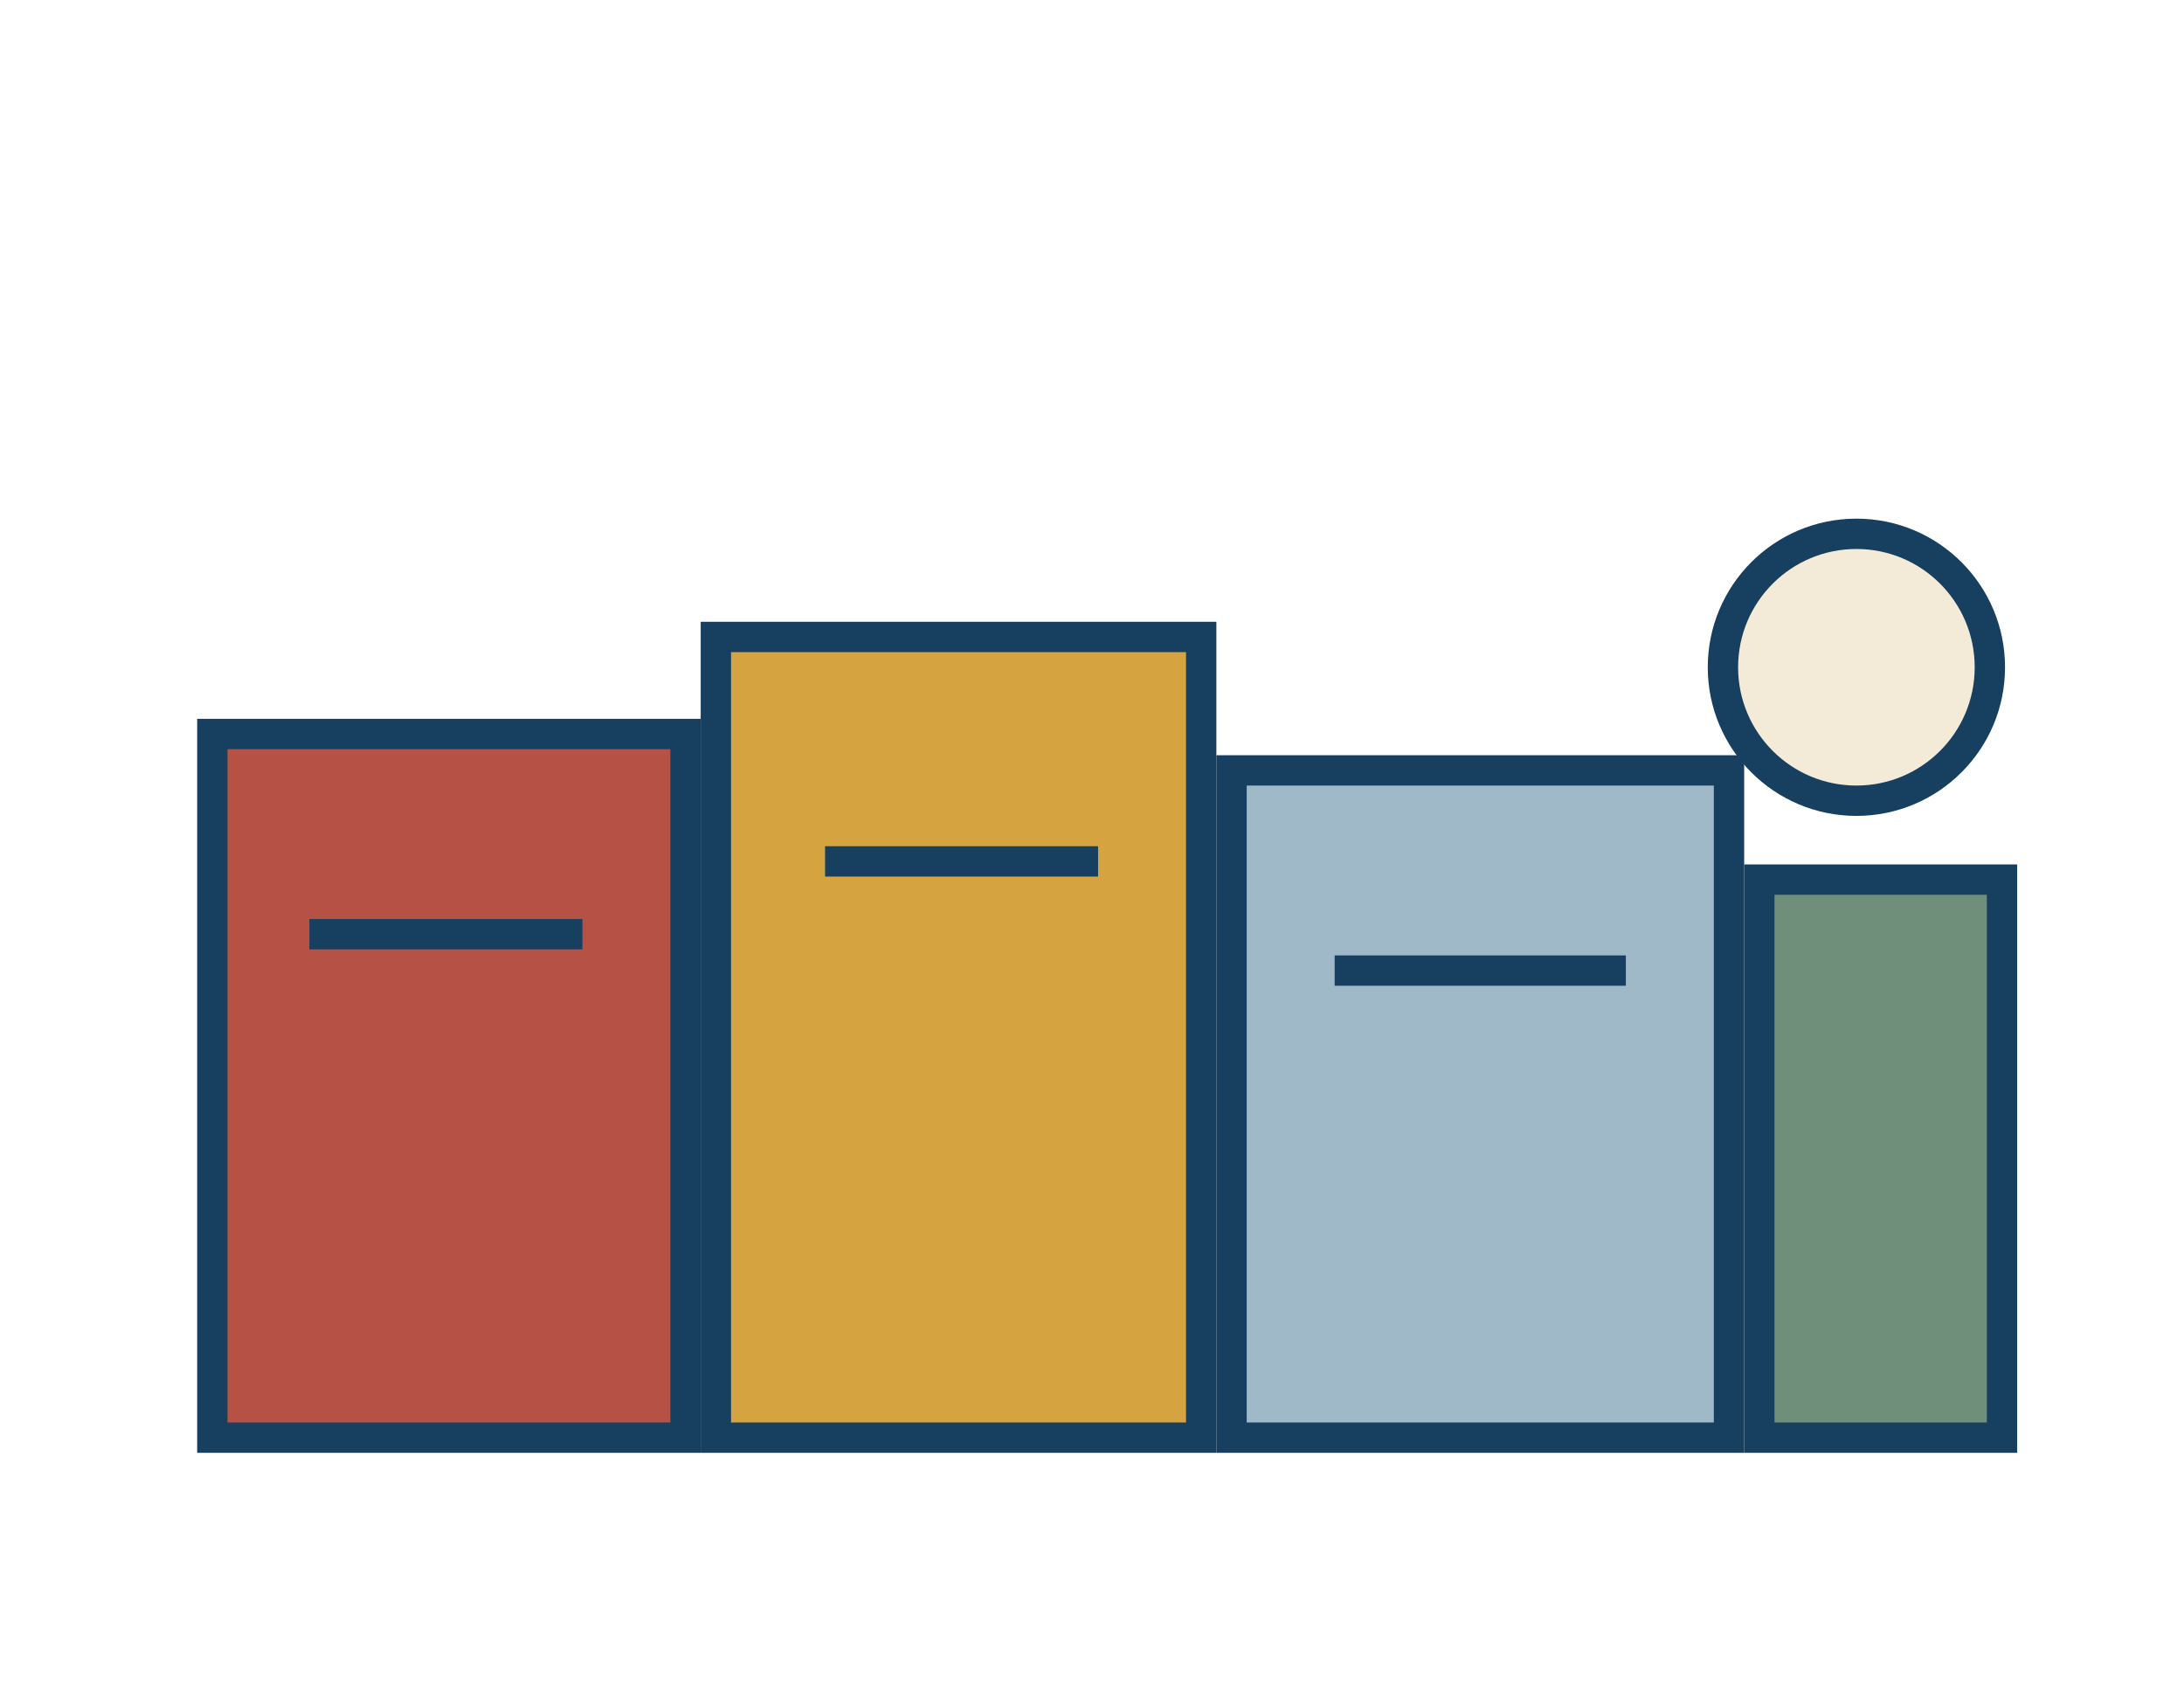
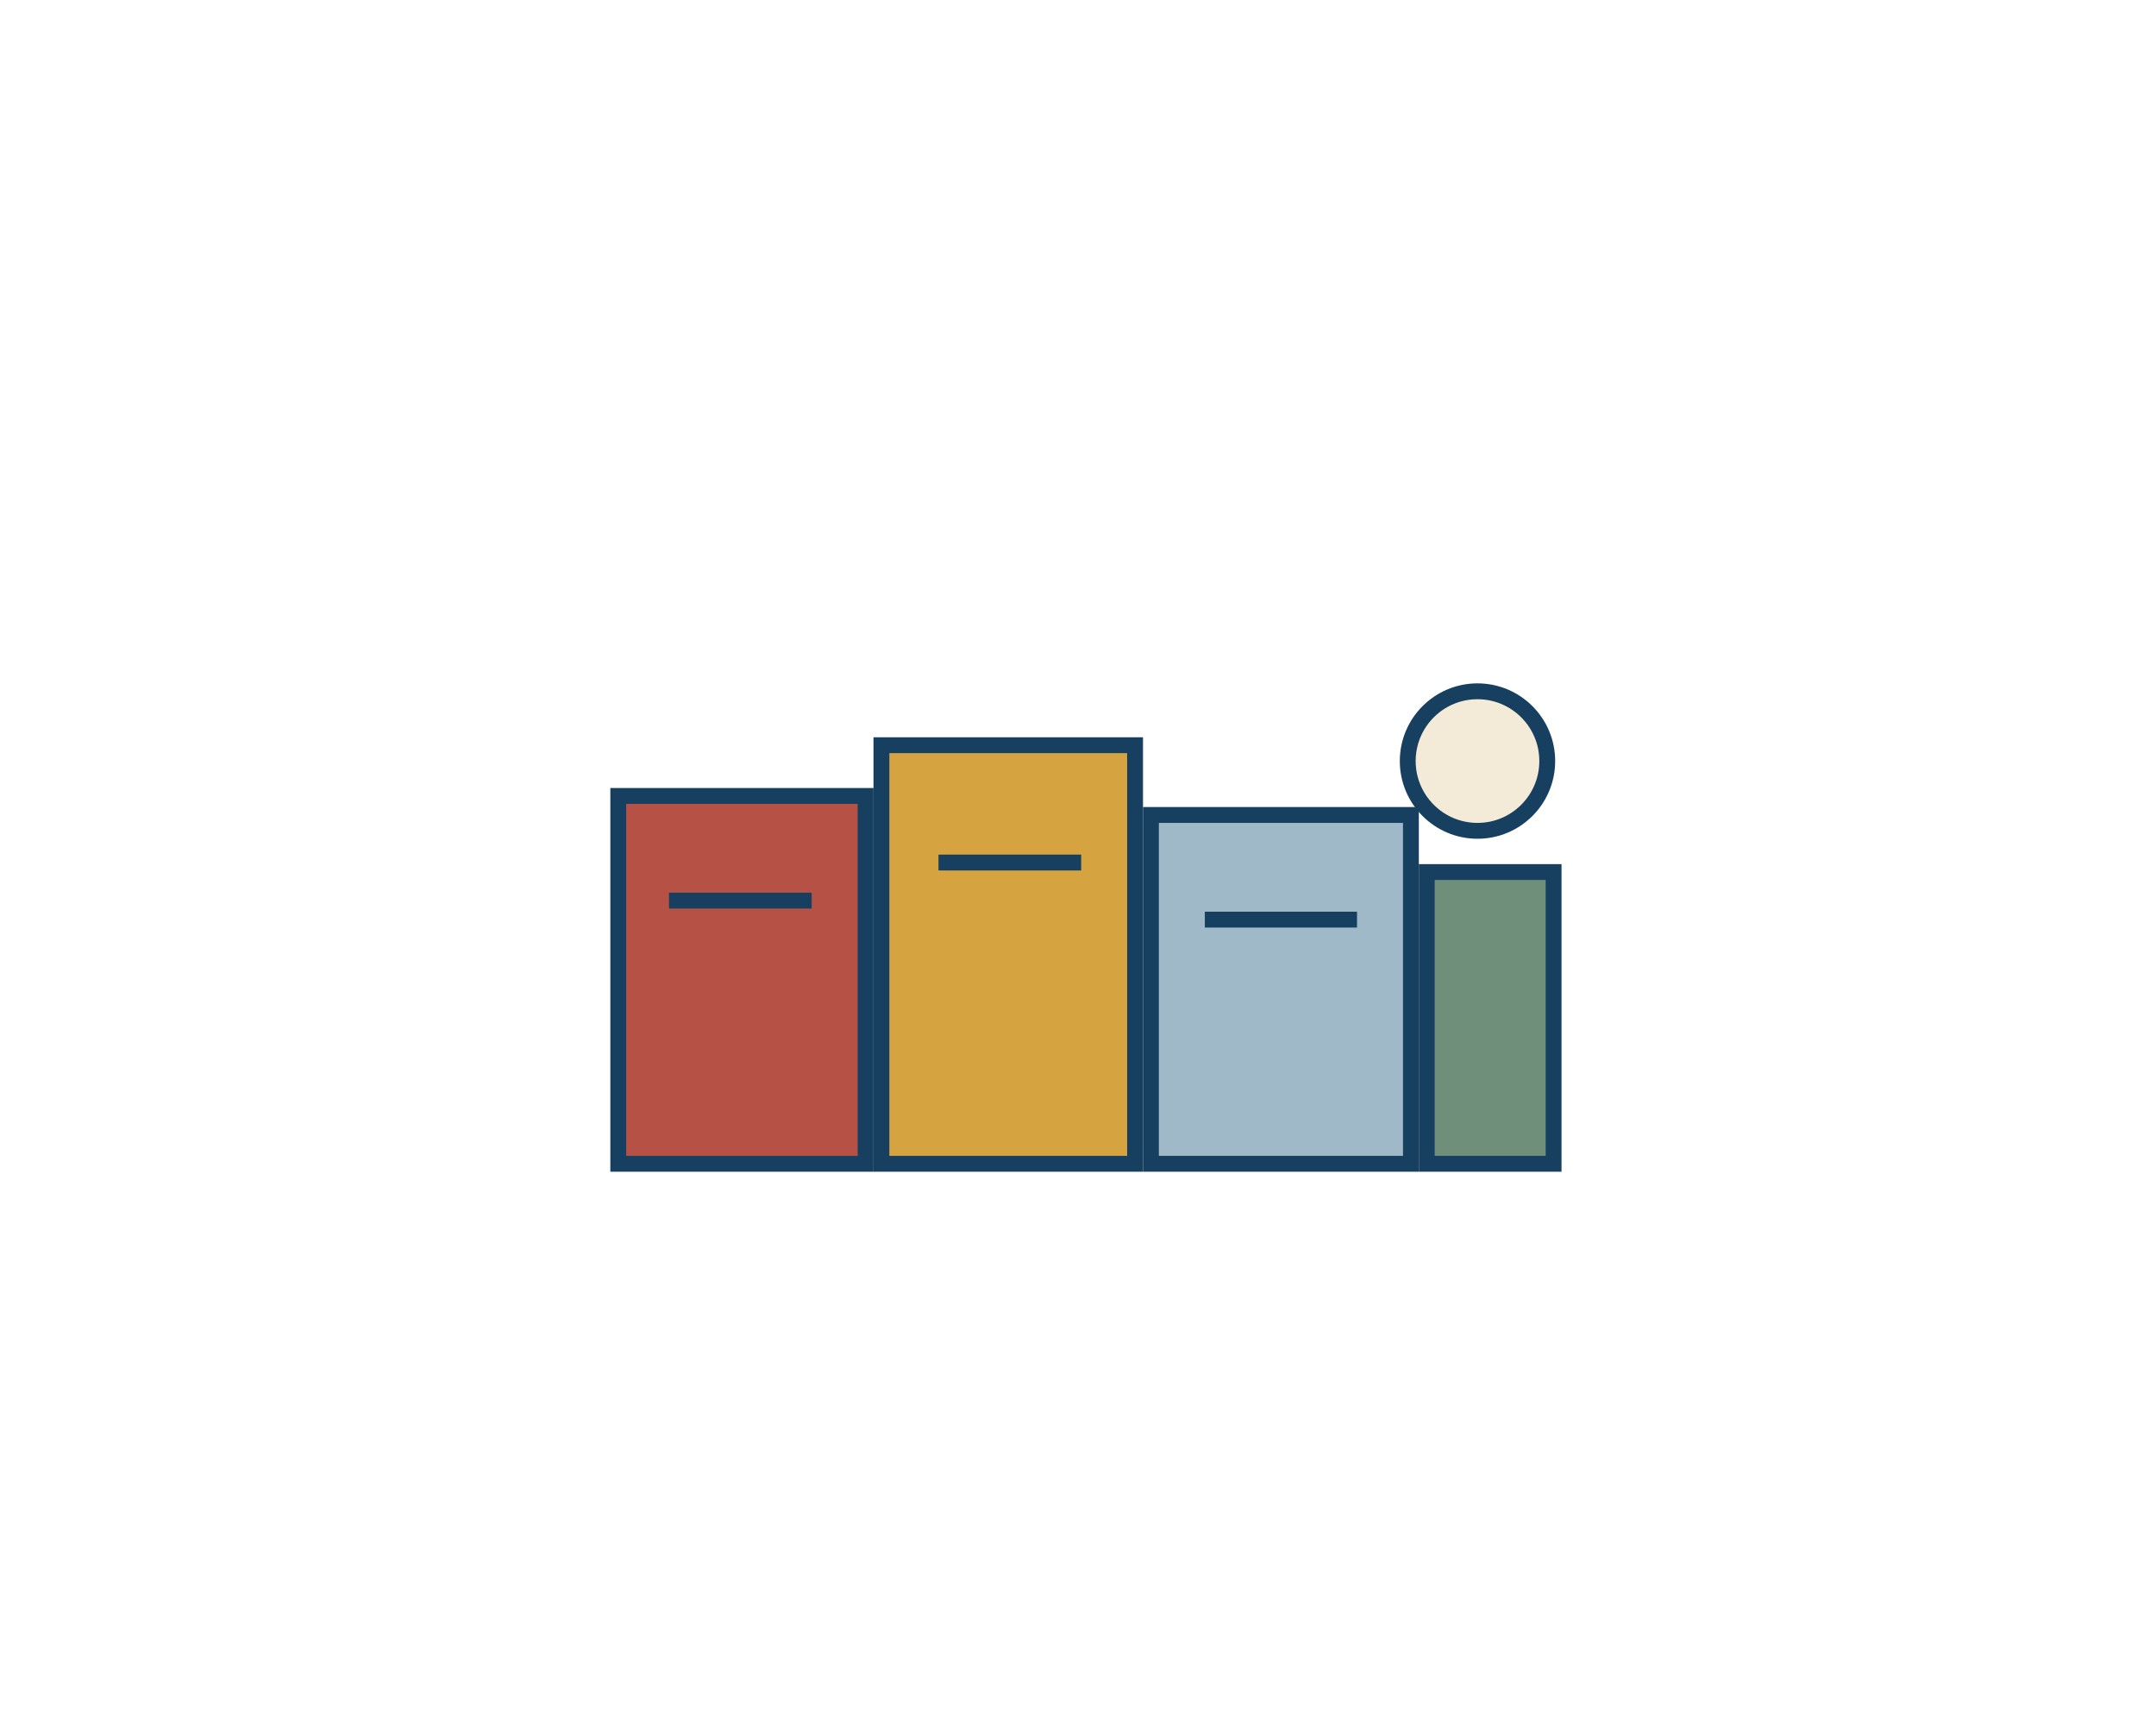
- <svg xmlns="http://www.w3.org/2000/svg" viewBox="0 0 360 280">
+ <svg xmlns="http://www.w3.org/2000/svg" viewBox="-160 -130 680 540">
  <g stroke="#173f5f" stroke-width="5">
    <path fill="#b55245" d="M35 121h78v116H35z" />
    <path fill="#d5a33f" d="M118 105h80v132h-80z" />
    <path fill="#9fb9c8" d="M203 127h82v110h-82z" />
    <path fill="#6f8f7b" d="M290 145h40v92h-40z" />
    <path d="M51 154h45M136 142h45M220 160h48" fill="none" />
    <circle cx="306" cy="110" r="22" fill="#f3ead7" />
  </g>
</svg>
